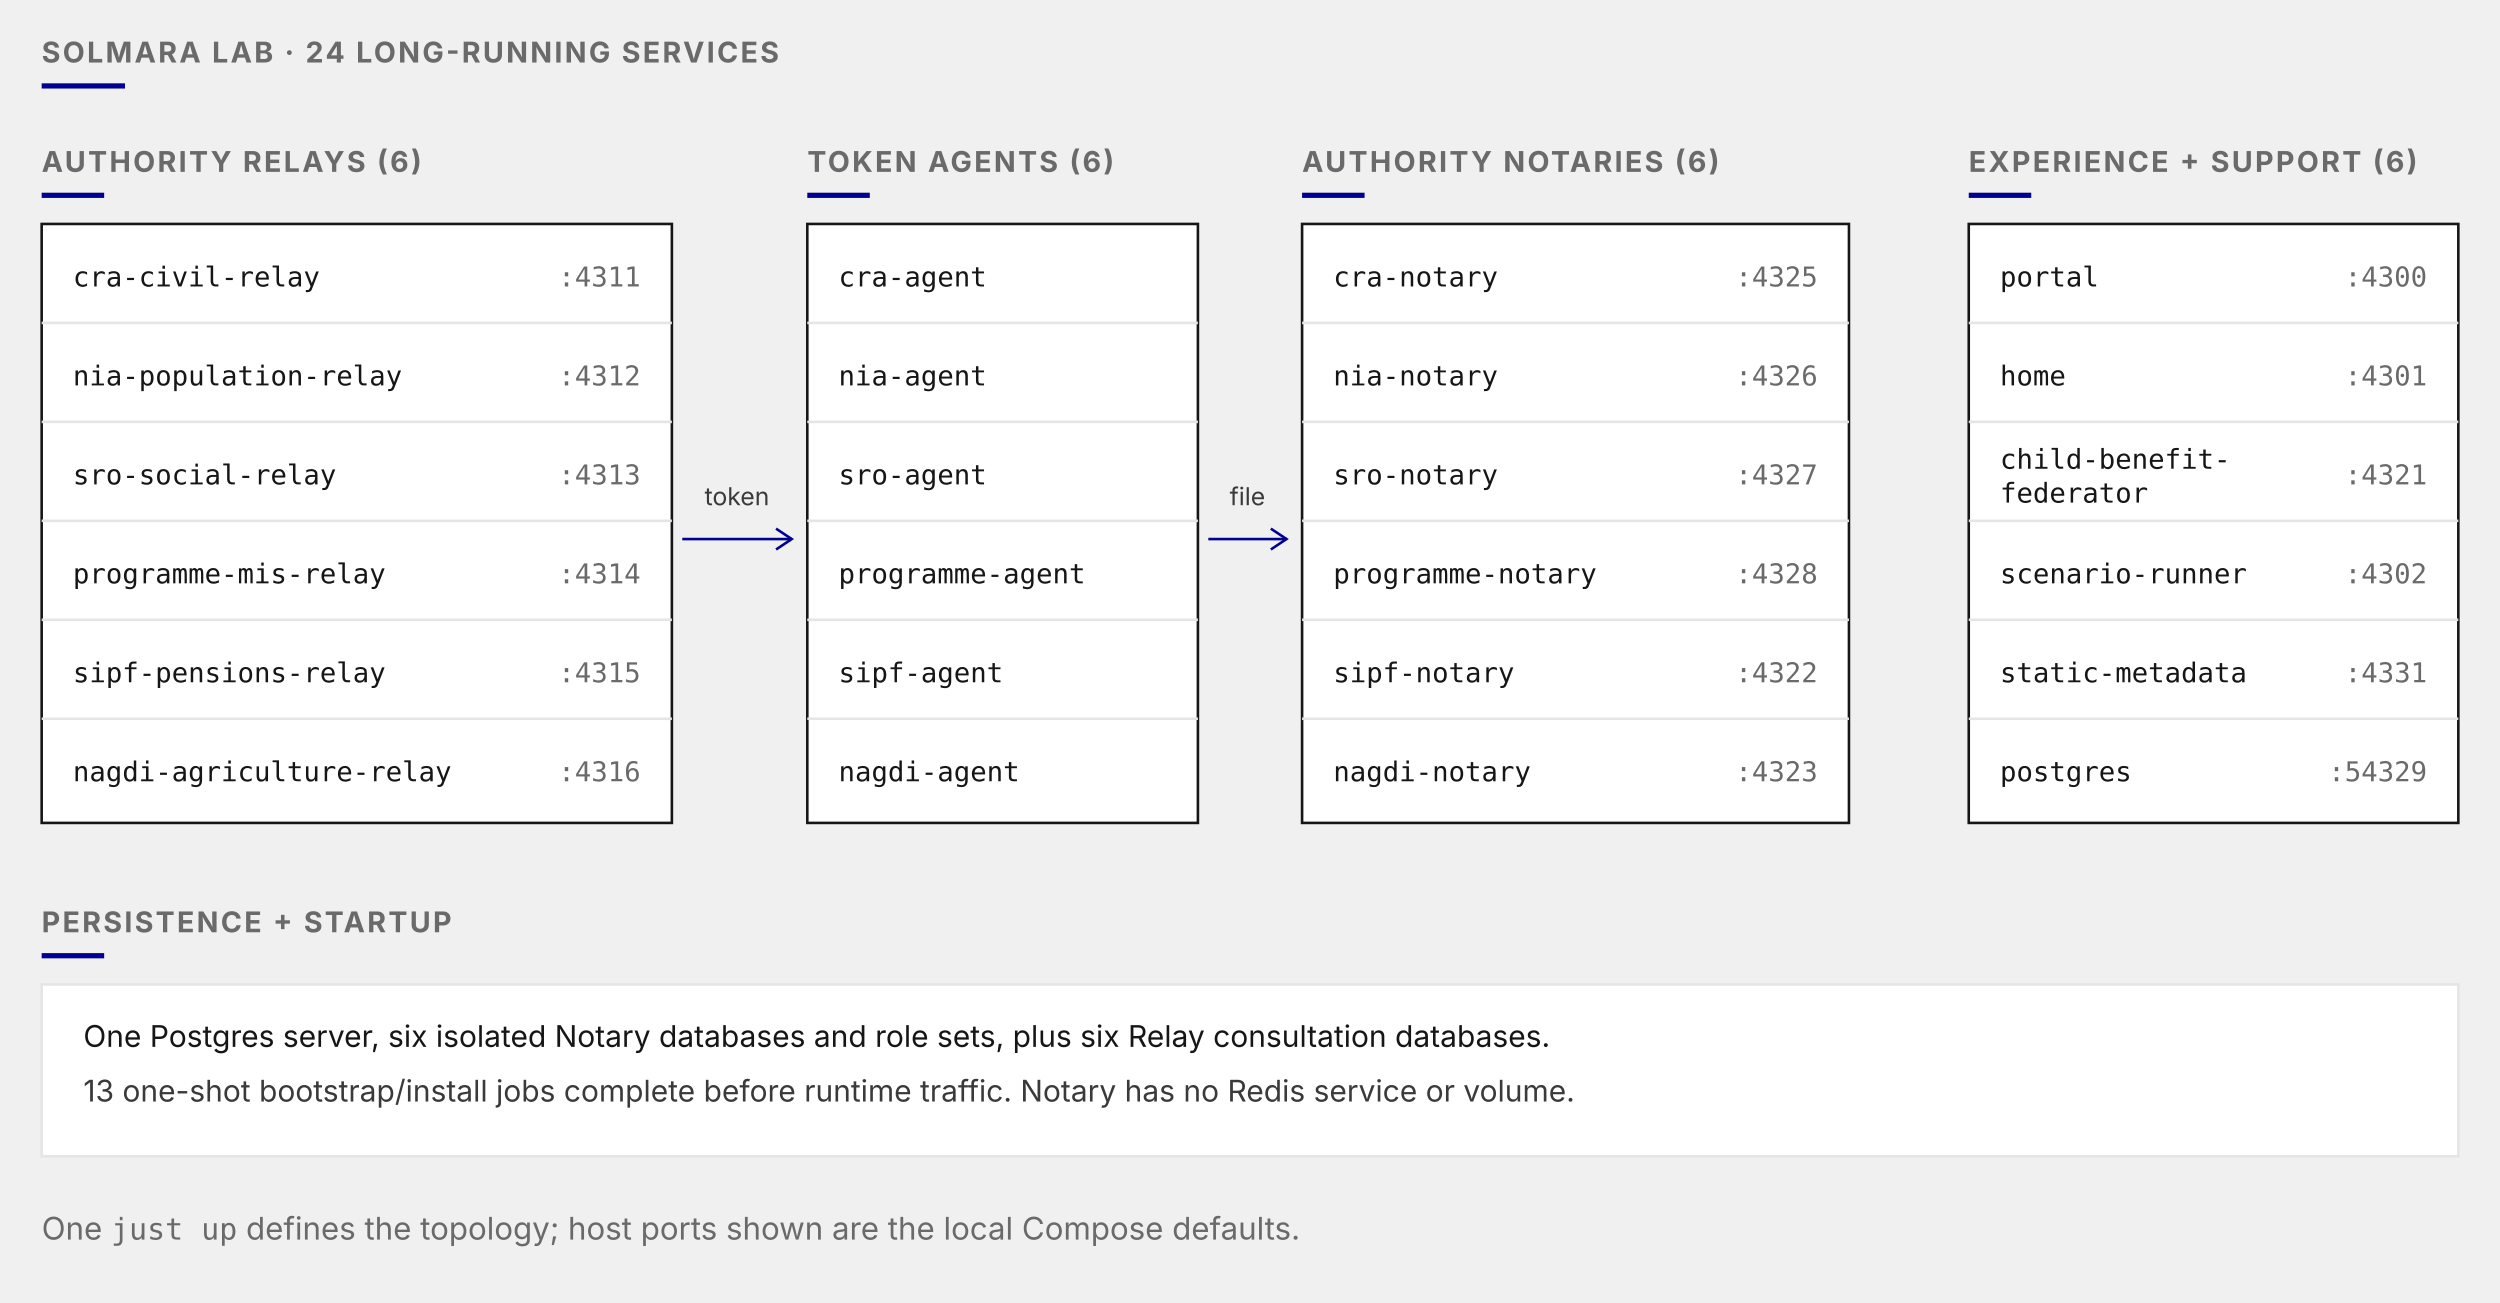
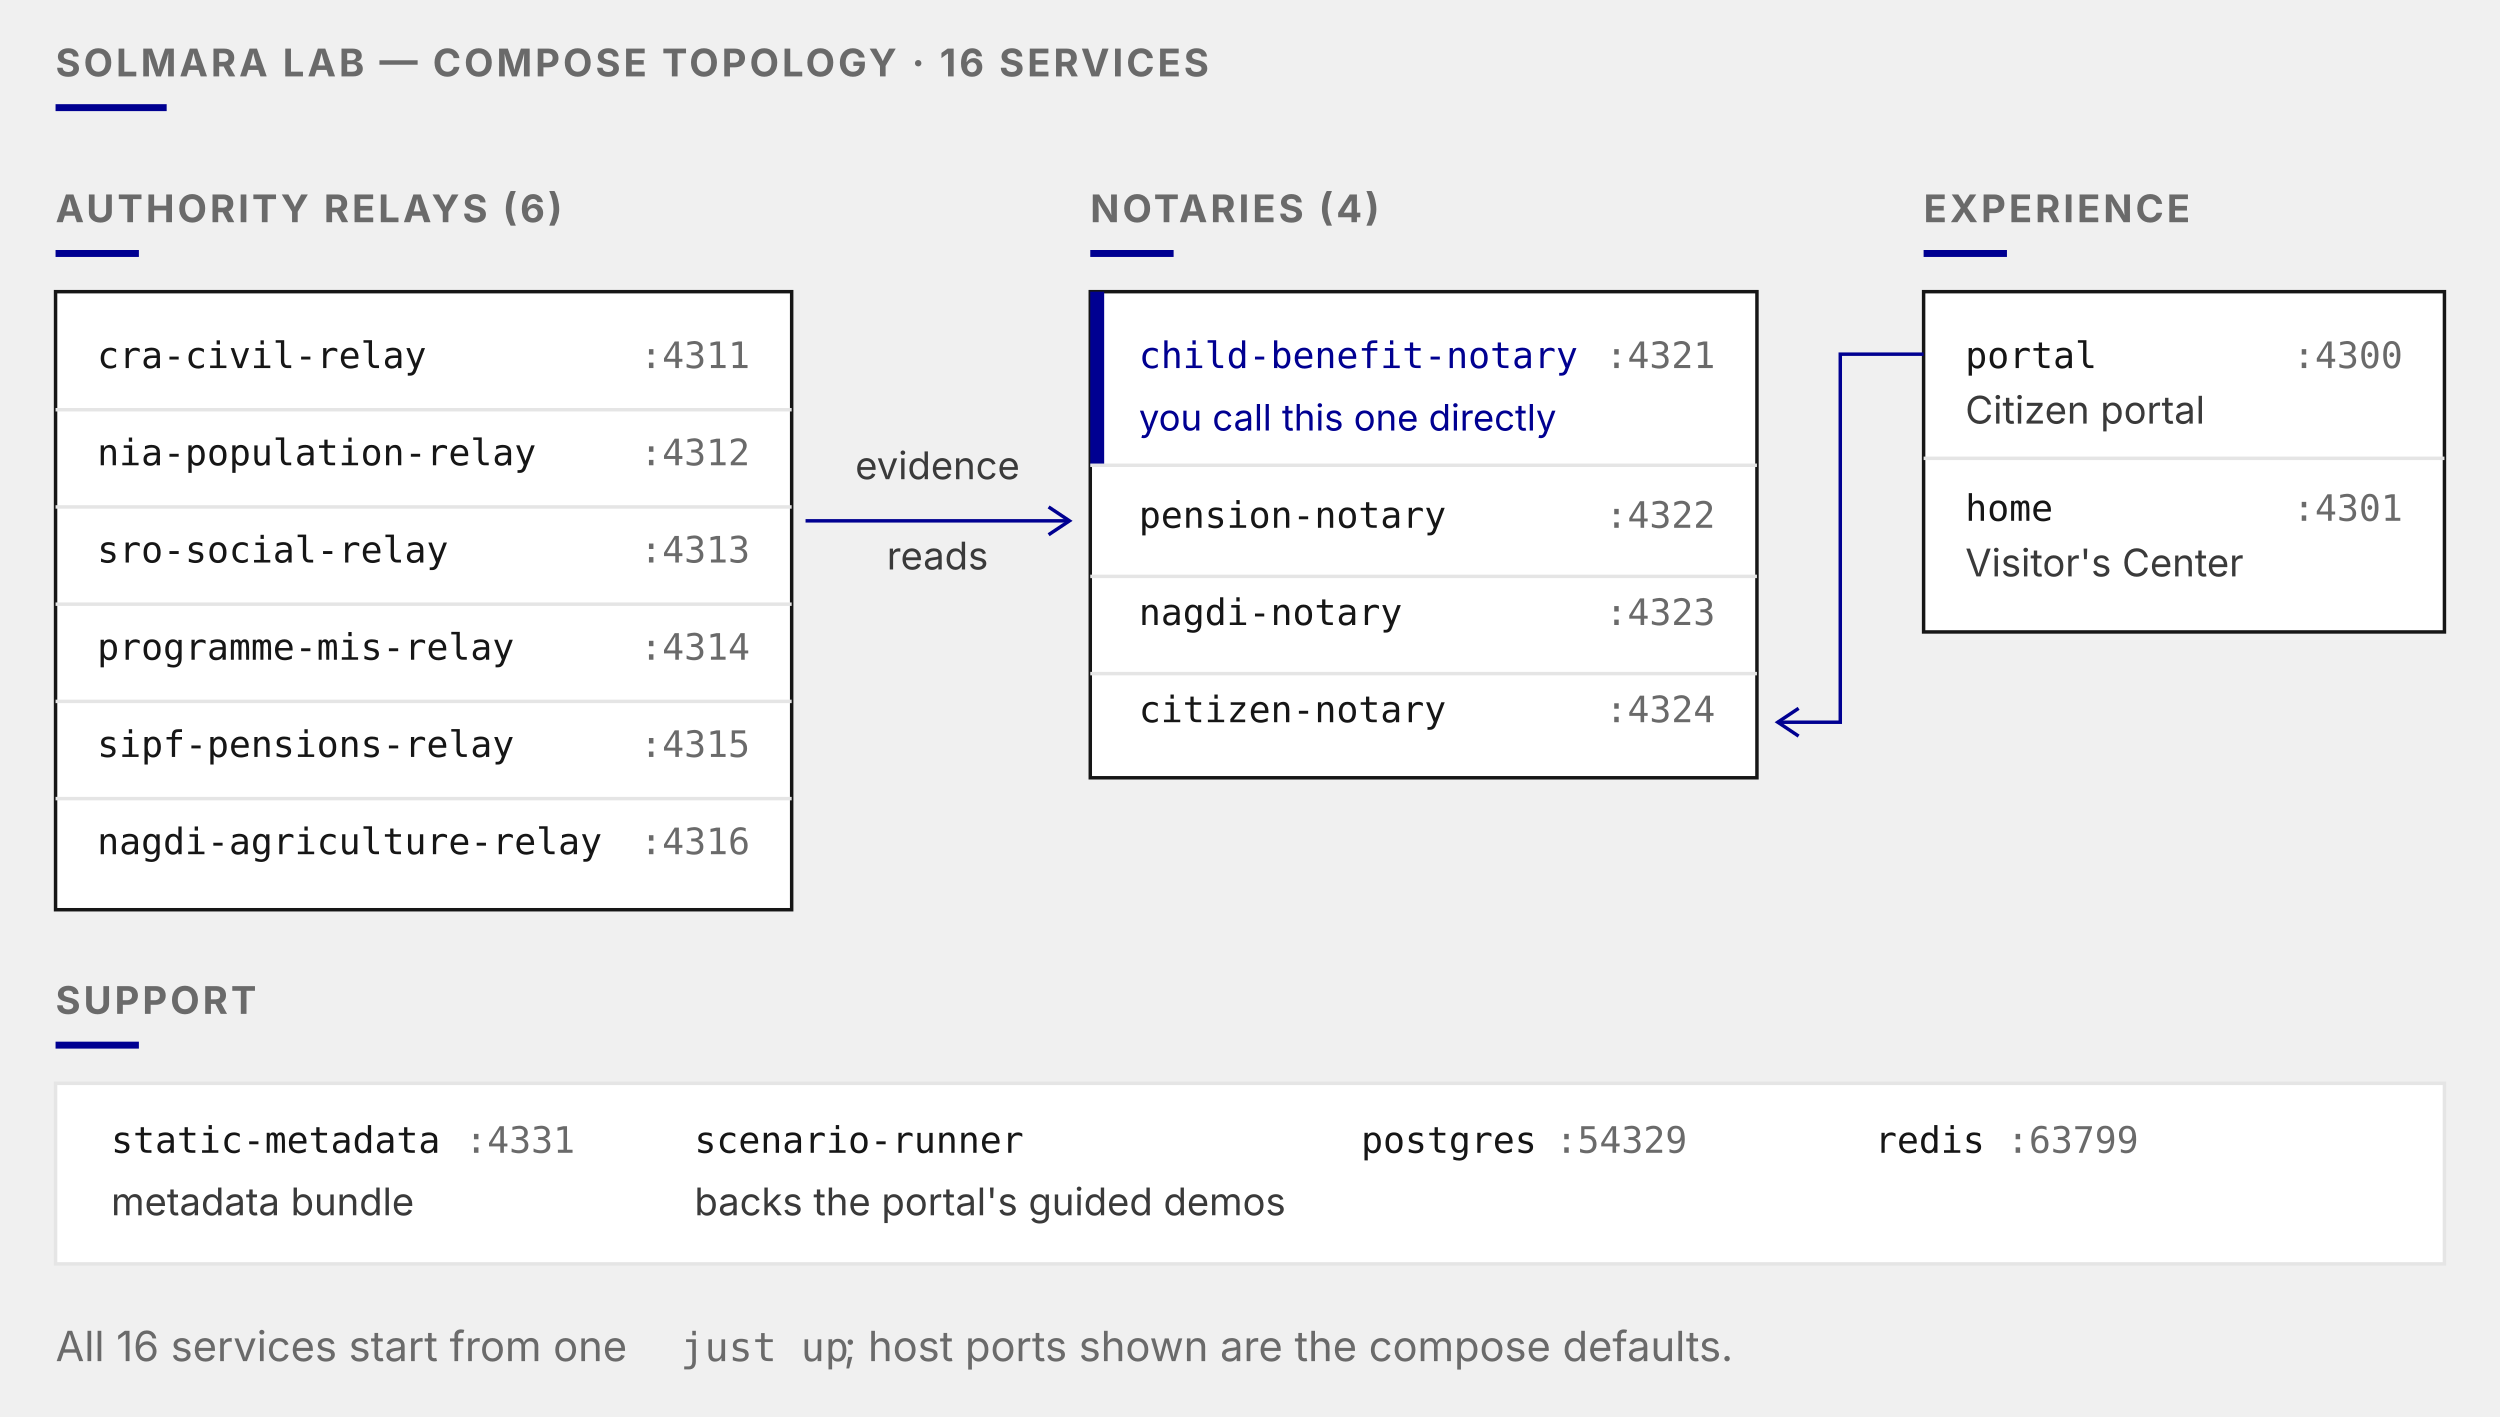
- <svg xmlns="http://www.w3.org/2000/svg" viewBox="0 0 960 500" role="img" font-family="'Public Sans', system-ui, -apple-system, BlinkMacSystemFont, sans-serif" text-rendering="geometricPrecision">
-   <text x="16" y="24" fill="#6a6a6a" font-size="11" font-weight="700" letter-spacing="0.08em">SOLMARA LAB · 24 LONG-RUNNING SERVICES</text>
-   <rect x="16" y="32" width="32" height="2" fill="#000091" />
+ <svg xmlns="http://www.w3.org/2000/svg" viewBox="0 0 720 408" role="img" font-family="'Public Sans', system-ui, -apple-system, BlinkMacSystemFont, sans-serif" text-rendering="geometricPrecision">
+   <text x="16" y="22" fill="#6a6a6a" font-size="11" font-weight="700" letter-spacing="0.08em">SOLMARA LAB — COMPOSE TOPOLOGY · 16 SERVICES</text>
+   <rect x="16" y="30" width="32" height="2" fill="#000091" />
  <g fill="#6a6a6a" font-size="11" font-weight="700" letter-spacing="0.08em">
-     <text x="16" y="66">AUTHORITY RELAYS (6)</text>
-     <text x="310" y="66">TOKEN AGENTS (6)</text>
-     <text x="500" y="66">AUTHORITY NOTARIES (6)</text>
-     <text x="756" y="66">EXPERIENCE + SUPPORT (6)</text>
+     <text x="16" y="64">AUTHORITY RELAYS (6)</text>
+     <text x="314" y="64">NOTARIES (4)</text>
+     <text x="554" y="64">EXPERIENCE</text>
  </g>
  <g fill="#000091">
-     <rect x="16" y="74" width="24" height="2" />
-     <rect x="310" y="74" width="24" height="2" />
-     <rect x="500" y="74" width="24" height="2" />
-     <rect x="756" y="74" width="24" height="2" />
+     <rect x="16" y="72" width="24" height="2" />
+     <rect x="314" y="72" width="24" height="2" />
+     <rect x="554" y="72" width="24" height="2" />
  </g>
-   <g fill="#ffffff" stroke="#161616" stroke-width="1">
-     <rect x="16" y="86" width="242" height="230" />
-     <rect x="310" y="86" width="150" height="230" />
-     <rect x="500" y="86" width="210" height="230" />
-     <rect x="756" y="86" width="188" height="230" />
-   </g>
+   <rect x="16" y="84" width="212" height="178" fill="#ffffff" stroke="#161616" stroke-width="1" />
  <g stroke="#e5e5e5" stroke-width="1">
-     <line x1="16" y1="124" x2="258" y2="124" />
-     <line x1="16" y1="162" x2="258" y2="162" />
-     <line x1="16" y1="200" x2="258" y2="200" />
-     <line x1="16" y1="238" x2="258" y2="238" />
-     <line x1="16" y1="276" x2="258" y2="276" />
-     <line x1="310" y1="124" x2="460" y2="124" />
-     <line x1="310" y1="162" x2="460" y2="162" />
-     <line x1="310" y1="200" x2="460" y2="200" />
-     <line x1="310" y1="238" x2="460" y2="238" />
-     <line x1="310" y1="276" x2="460" y2="276" />
-     <line x1="500" y1="124" x2="710" y2="124" />
-     <line x1="500" y1="162" x2="710" y2="162" />
-     <line x1="500" y1="200" x2="710" y2="200" />
-     <line x1="500" y1="238" x2="710" y2="238" />
-     <line x1="500" y1="276" x2="710" y2="276" />
-     <line x1="756" y1="124" x2="944" y2="124" />
-     <line x1="756" y1="162" x2="944" y2="162" />
-     <line x1="756" y1="200" x2="944" y2="200" />
-     <line x1="756" y1="238" x2="944" y2="238" />
-     <line x1="756" y1="276" x2="944" y2="276" />
+     <line x1="16" y1="118" x2="228" y2="118" />
+     <line x1="16" y1="146" x2="228" y2="146" />
+     <line x1="16" y1="174" x2="228" y2="174" />
+     <line x1="16" y1="202" x2="228" y2="202" />
+     <line x1="16" y1="230" x2="228" y2="230" />
  </g>
  <g fill="#161616" font-size="10.5" font-family="'IBM Plex Mono', ui-monospace, SFMono-Regular, monospace">
-     <text x="28" y="110">cra-civil-relay</text>
-     <text x="28" y="148">nia-population-relay</text>
-     <text x="28" y="186">sro-social-relay</text>
-     <text x="28" y="224">programme-mis-relay</text>
-     <text x="28" y="262">sipf-pensions-relay</text>
-     <text x="28" y="300">nagdi-agriculture-relay</text>
-     <text x="322" y="110">cra-agent</text>
-     <text x="322" y="148">nia-agent</text>
-     <text x="322" y="186">sro-agent</text>
-     <text x="322" y="224">programme-agent</text>
-     <text x="322" y="262">sipf-agent</text>
-     <text x="322" y="300">nagdi-agent</text>
-     <text x="512" y="110">cra-notary</text>
-     <text x="512" y="148">nia-notary</text>
-     <text x="512" y="186">sro-notary</text>
-     <text x="512" y="224">programme-notary</text>
-     <text x="512" y="262">sipf-notary</text>
-     <text x="512" y="300">nagdi-notary</text>
-     <text x="768" y="110">portal</text>
-     <text x="768" y="148">home</text>
-     <text x="768" y="180">child-benefit-</text>
-     <text x="768" y="193">federator</text>
-     <text x="768" y="224">scenario-runner</text>
-     <text x="768" y="262">static-metadata</text>
-     <text x="768" y="300">postgres</text>
+     <text x="28" y="106">cra-civil-relay</text>
+     <text x="28" y="134">nia-population-relay</text>
+     <text x="28" y="162">sro-social-relay</text>
+     <text x="28" y="190">programme-mis-relay</text>
+     <text x="28" y="218">sipf-pensions-relay</text>
+     <text x="28" y="246">nagdi-agriculture-relay</text>
  </g>
  <g fill="#6a6a6a" font-size="10.5" text-anchor="end" font-family="'IBM Plex Mono', ui-monospace, SFMono-Regular, monospace">
-     <text x="246" y="110">:4311</text>
-     <text x="246" y="148">:4312</text>
-     <text x="246" y="186">:4313</text>
-     <text x="246" y="224">:4314</text>
-     <text x="246" y="262">:4315</text>
-     <text x="246" y="300">:4316</text>
-     <text x="698" y="110">:4325</text>
-     <text x="698" y="148">:4326</text>
-     <text x="698" y="186">:4327</text>
-     <text x="698" y="224">:4328</text>
-     <text x="698" y="262">:4322</text>
-     <text x="698" y="300">:4323</text>
-     <text x="932" y="110">:4300</text>
-     <text x="932" y="148">:4301</text>
-     <text x="932" y="186">:4321</text>
-     <text x="932" y="224">:4302</text>
-     <text x="932" y="262">:4331</text>
-     <text x="932" y="300">:54329</text>
+     <text x="216" y="106">:4311</text>
+     <text x="216" y="134">:4312</text>
+     <text x="216" y="162">:4313</text>
+     <text x="216" y="190">:4314</text>
+     <text x="216" y="218">:4315</text>
+     <text x="216" y="246">:4316</text>
+   </g>
+   <text x="270" y="138" fill="#3a3a3a" font-size="11" text-anchor="middle">evidence</text>
+   <text x="270" y="164" fill="#3a3a3a" font-size="11" text-anchor="middle">reads</text>
+   <g stroke="#000091" stroke-width="1" fill="none">
+     <line x1="232" y1="150" x2="308" y2="150" />
+     <polyline points="302,146 308,150 302,154" />
+   </g>
+   <rect x="314" y="84" width="192" height="140" fill="#ffffff" stroke="#161616" stroke-width="1" />
+   <rect x="314" y="84" width="4" height="50" fill="#000091" />
+   <g stroke="#e5e5e5" stroke-width="1">
+     <line x1="314" y1="134" x2="506" y2="134" />
+     <line x1="314" y1="166" x2="506" y2="166" />
+     <line x1="314" y1="194" x2="506" y2="194" />
+   </g>
+   <text x="328" y="106" fill="#000091" font-size="10.5" font-family="'IBM Plex Mono', ui-monospace, SFMono-Regular, monospace">child-benefit-notary</text>
+   <text x="328" y="124" fill="#000091" font-size="10.5">you call this one directly</text>
+   <g fill="#161616" font-size="10.5" font-family="'IBM Plex Mono', ui-monospace, SFMono-Regular, monospace">
+     <text x="328" y="152">pension-notary</text>
+     <text x="328" y="180">nagdi-notary</text>
+     <text x="328" y="208">citizen-notary</text>
+   </g>
+   <g fill="#6a6a6a" font-size="10.5" text-anchor="end" font-family="'IBM Plex Mono', ui-monospace, SFMono-Regular, monospace">
+     <text x="494" y="106">:4321</text>
+     <text x="494" y="152">:4322</text>
+     <text x="494" y="180">:4323</text>
+     <text x="494" y="208">:4324</text>
+   </g>
+   <rect x="554" y="84" width="150" height="98" fill="#ffffff" stroke="#161616" stroke-width="1" />
+   <line x1="554" y1="132" x2="704" y2="132" stroke="#e5e5e5" stroke-width="1" />
+   <g fill="#161616" font-size="10.5" font-family="'IBM Plex Mono', ui-monospace, SFMono-Regular, monospace">
+     <text x="566" y="106">portal</text>
+     <text x="566" y="150">home</text>
+   </g>
+   <g fill="#6a6a6a" font-size="10.5" text-anchor="end" font-family="'IBM Plex Mono', ui-monospace, SFMono-Regular, monospace">
+     <text x="692" y="106">:4300</text>
+     <text x="692" y="150">:4301</text>
+   </g>
+   <g fill="#3a3a3a" font-size="11">
+     <text x="566" y="122">Citizen portal</text>
+     <text x="566" y="166">Visitor's Center</text>
  </g>
  <g stroke="#000091" stroke-width="1" fill="none">
-     <line x1="262" y1="207" x2="304" y2="207" />
-     <polyline points="298,203 304,207 298,211" />
-     <line x1="464" y1="207" x2="494" y2="207" />
-     <polyline points="488,203 494,207 488,211" />
+     <polyline points="554,102 530,102 530,208 512,208" />
+     <polyline points="518,204 512,208 518,212" />
  </g>
-   <g fill="#3a3a3a" font-size="9.5" text-anchor="middle">
-     <text x="283" y="194">token</text>
-     <text x="479" y="194">file</text>
+   <text x="16" y="292" fill="#6a6a6a" font-size="11" font-weight="700" letter-spacing="0.08em">SUPPORT</text>
+   <rect x="16" y="300" width="24" height="2" fill="#000091" />
+   <rect x="16" y="312" width="688" height="52" fill="#ffffff" stroke="#e5e5e5" stroke-width="1" />
+   <g fill="#161616" font-size="10.5" font-family="'IBM Plex Mono', ui-monospace, SFMono-Regular, monospace">
+     <text x="32" y="332">static-metadata</text>
+     <text x="200" y="332">scenario-runner</text>
+     <text x="392" y="332">postgres</text>
+     <text x="540" y="332">redis</text>
  </g>
-   <text x="16" y="358" fill="#6a6a6a" font-size="11" font-weight="700" letter-spacing="0.08em">PERSISTENCE + STARTUP</text>
-   <rect x="16" y="366" width="24" height="2" fill="#000091" />
-   <rect x="16" y="378" width="928" height="66" fill="#ffffff" stroke="#e5e5e5" stroke-width="1" />
-   <text x="32" y="402" fill="#161616" font-size="11.5">One Postgres server, six isolated Notary databases and role sets, plus six Relay consultation databases.</text>
-   <text x="32" y="423" fill="#3a3a3a" font-size="11.5">13 one-shot bootstrap/install jobs complete before runtime traffic. Notary has no Redis service or volume.</text>
-   <text x="16" y="476" fill="#6a6a6a" font-size="12">One
-     <tspan font-size="11.5" font-family="'IBM Plex Mono', ui-monospace, SFMono-Regular, monospace">just up</tspan>
-     defines the topology; host ports shown are the local Compose defaults.
-   </text>
+   <g fill="#6a6a6a" font-size="10.5" font-family="'IBM Plex Mono', ui-monospace, SFMono-Regular, monospace">
+     <text x="134" y="332">:4331</text>
+     <text x="448" y="332">:54329</text>
+     <text x="578" y="332">:63799</text>
+   </g>
+   <g fill="#3a3a3a" font-size="11">
+     <text x="32" y="350">metadata bundle</text>
+     <text x="200" y="350">backs the portal's guided demos</text>
+   </g>
+   <text x="16" y="392" fill="#6a6a6a" font-size="12">All 16 services start from one</text>
+   <text x="196" y="392" fill="#6a6a6a" font-size="11.5" font-family="'IBM Plex Mono', ui-monospace, SFMono-Regular, monospace">just up</text>
+   <text x="243" y="392" fill="#6a6a6a" font-size="12">; host ports shown are the compose defaults.</text>
</svg>
